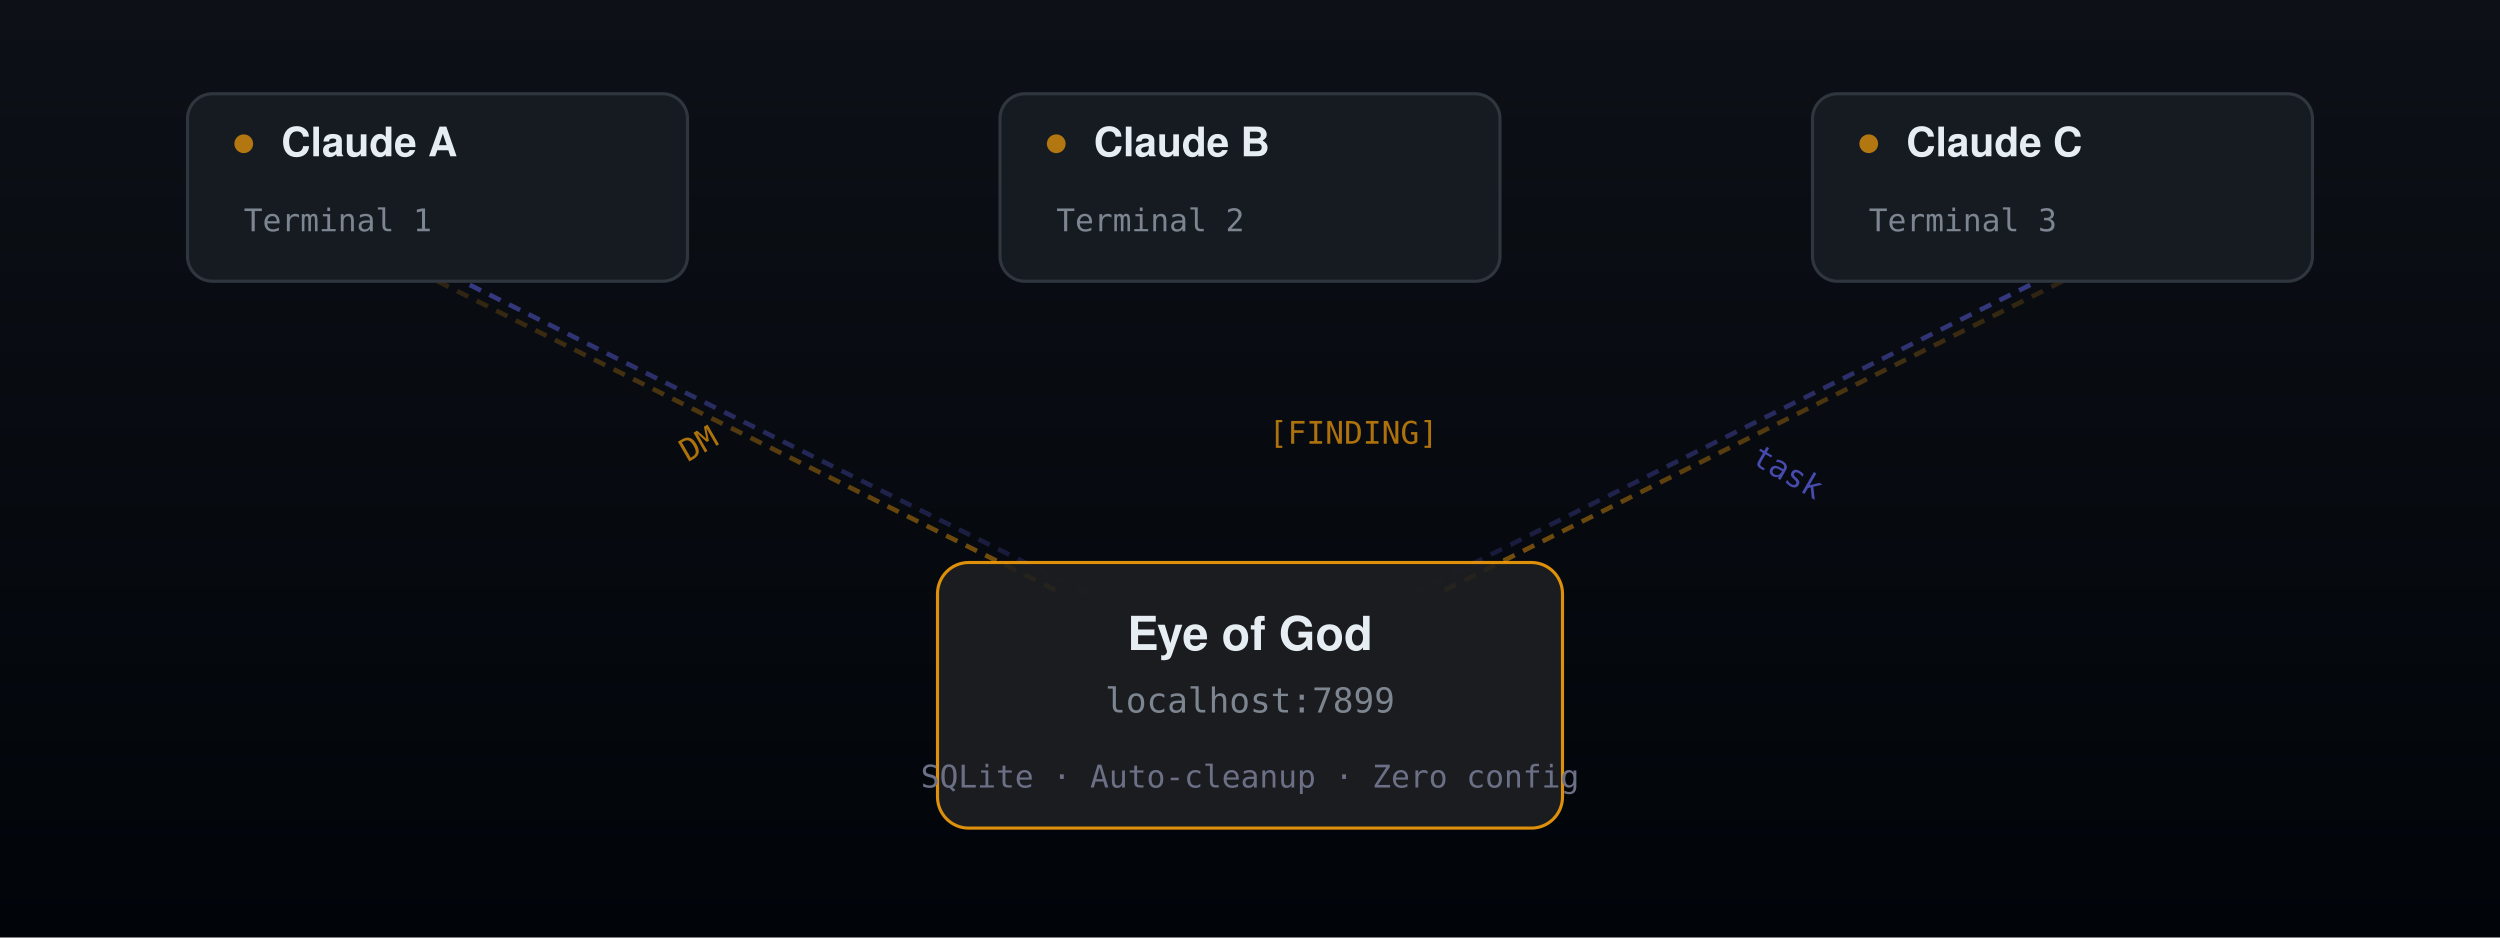
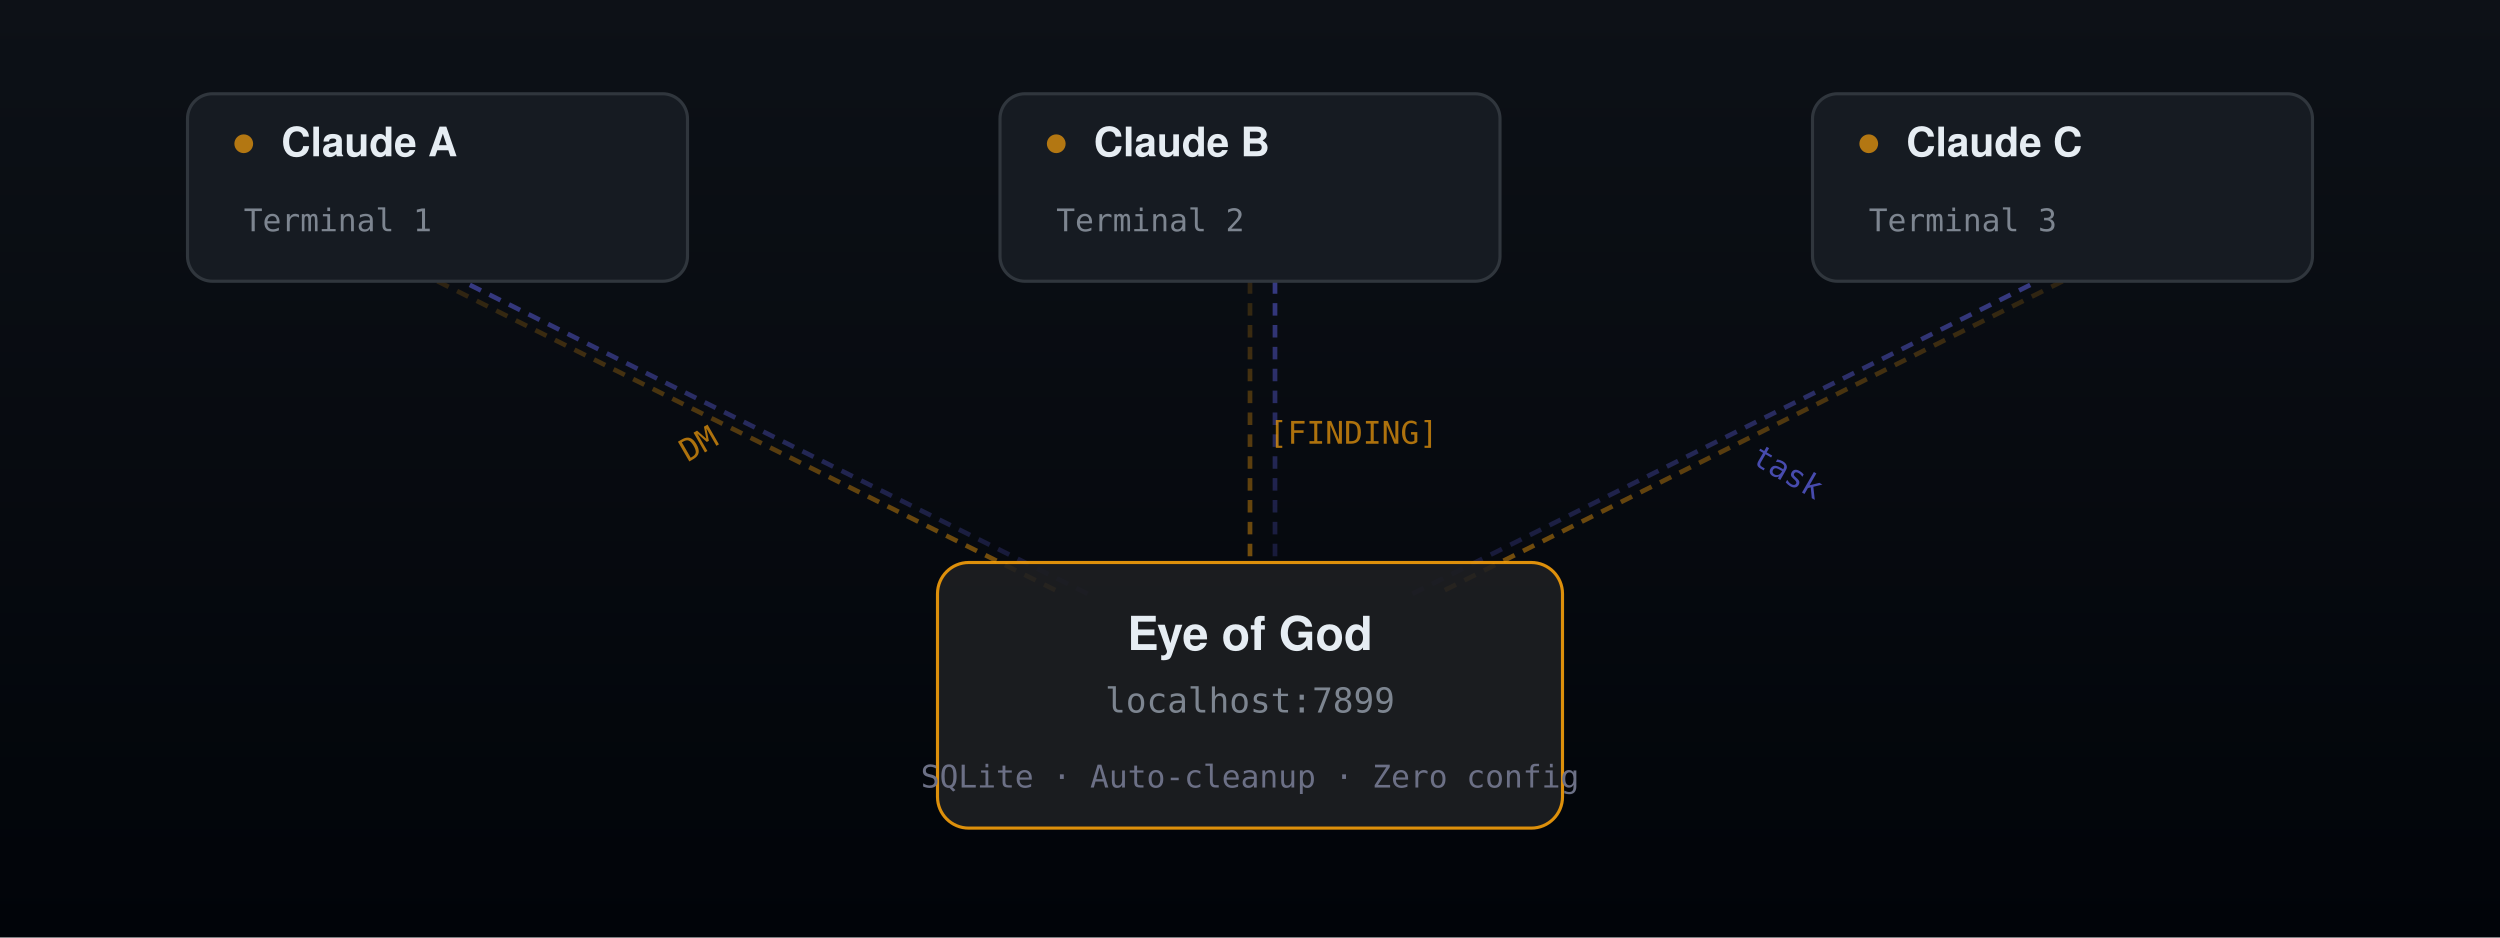
<svg xmlns="http://www.w3.org/2000/svg" width="800" height="300" viewBox="0 0 800 300" fill="none">
  <defs>
    <linearGradient id="bg" x1="400" y1="0" x2="400" y2="300" gradientUnits="userSpaceOnUse">
      <stop stop-color="#0d1117" />
      <stop offset="1" stop-color="#010409" />
    </linearGradient>
-     <linearGradient id="line-flow-down" x1="0" y1="0" x2="0" y2="1">
+     <linearGradient id="line-flow-down" x1="0" y1="90" x2="0" y2="190" gradientUnits="userSpaceOnUse">
      <stop stop-color="#f59e0b" stop-opacity="0.15" />
      <stop offset="1" stop-color="#f59e0b" stop-opacity="0.5" />
    </linearGradient>
-     <linearGradient id="line-flow-up" x1="0" y1="1" x2="0" y2="0">
+     <linearGradient id="line-flow-up" x1="0" y1="190" x2="0" y2="90" gradientUnits="userSpaceOnUse">
      <stop stop-color="#6366f1" stop-opacity="0.15" />
      <stop offset="1" stop-color="#6366f1" stop-opacity="0.5" />
    </linearGradient>
  </defs>
  <rect width="800" height="300" fill="url(#bg)" />
  <line x1="140" y1="90" x2="340" y2="190" stroke="url(#line-flow-down)" stroke-width="1.5" stroke-dasharray="4 3" />
  <line x1="340" y1="190" x2="140" y2="90" stroke="url(#line-flow-up)" stroke-width="1.5" stroke-dasharray="4 3" transform="translate(8, 0)" />
  <line x1="400" y1="90" x2="400" y2="180" stroke="url(#line-flow-down)" stroke-width="1.5" stroke-dasharray="4 3" />
  <line x1="408" y1="90" x2="408" y2="180" stroke="url(#line-flow-up)" stroke-width="1.5" stroke-dasharray="4 3" />
  <line x1="660" y1="90" x2="460" y2="190" stroke="url(#line-flow-down)" stroke-width="1.5" stroke-dasharray="4 3" />
  <line x1="460" y1="190" x2="660" y2="90" stroke="url(#line-flow-up)" stroke-width="1.5" stroke-dasharray="4 3" transform="translate(-8, 0)" />
  <g>
    <rect x="60" y="30" width="160" height="60" rx="8" fill="#161b22" stroke="#30363d" stroke-width="1" />
    <circle cx="78" cy="46" r="3" fill="#f59e0b" opacity="0.7" />
    <text x="90" y="50" font-family="-apple-system, BlinkMacSystemFont, 'Segoe UI', Helvetica, Arial, sans-serif" font-size="13" font-weight="600" fill="#e6edf3">Claude A</text>
-     <text x="78" y="74" font-family="SF Mono, Menlo, monospace" font-size="10" fill="#7d8590">Terminal 1</text>
+     <text x="78" y="74" font-family="'SF Mono', Menlo, monospace" font-size="10" fill="#7d8590">Terminal 1</text>
    <rect x="320" y="30" width="160" height="60" rx="8" fill="#161b22" stroke="#30363d" stroke-width="1" />
    <circle cx="338" cy="46" r="3" fill="#f59e0b" opacity="0.7" />
    <text x="350" y="50" font-family="-apple-system, BlinkMacSystemFont, 'Segoe UI', Helvetica, Arial, sans-serif" font-size="13" font-weight="600" fill="#e6edf3">Claude B</text>
-     <text x="338" y="74" font-family="SF Mono, Menlo, monospace" font-size="10" fill="#7d8590">Terminal 2</text>
+     <text x="338" y="74" font-family="'SF Mono', Menlo, monospace" font-size="10" fill="#7d8590">Terminal 2</text>
    <rect x="580" y="30" width="160" height="60" rx="8" fill="#161b22" stroke="#30363d" stroke-width="1" />
    <circle cx="598" cy="46" r="3" fill="#f59e0b" opacity="0.7" />
    <text x="610" y="50" font-family="-apple-system, BlinkMacSystemFont, 'Segoe UI', Helvetica, Arial, sans-serif" font-size="13" font-weight="600" fill="#e6edf3">Claude C</text>
-     <text x="598" y="74" font-family="SF Mono, Menlo, monospace" font-size="10" fill="#7d8590">Terminal 3</text>
+     <text x="598" y="74" font-family="'SF Mono', Menlo, monospace" font-size="10" fill="#7d8590">Terminal 3</text>
  </g>
-   <text x="220" y="148" font-family="SF Mono, Menlo, monospace" font-size="10" fill="#f59e0b" opacity="0.7" transform="rotate(-30, 220, 148)">DM</text>
-   <text x="406" y="142" font-family="SF Mono, Menlo, monospace" font-size="10" fill="#f59e0b" opacity="0.7">[FINDING]</text>
-   <text x="560" y="148" font-family="SF Mono, Menlo, monospace" font-size="10" fill="#6366f1" opacity="0.7" transform="rotate(30, 560, 148)">task</text>
+   <text x="220" y="148" font-family="'SF Mono', Menlo, monospace" font-size="10" fill="#f59e0b" opacity="0.7" transform="rotate(-30, 220, 148)">DM</text>
+   <text x="406" y="142" font-family="'SF Mono', Menlo, monospace" font-size="10" fill="#f59e0b" opacity="0.7">[FINDING]</text>
+   <text x="560" y="148" font-family="'SF Mono', Menlo, monospace" font-size="10" fill="#6366f1" opacity="0.7" transform="rotate(30, 560, 148)">task</text>
  <g>
    <rect x="300" y="180" width="200" height="85" rx="10" fill="#161b22" stroke="#f59e0b" stroke-width="1" opacity="0.9" />
    <rect x="300" y="180" width="200" height="85" rx="10" fill="#f59e0b" opacity="0.03" />
    <text x="400" y="208" text-anchor="middle" font-family="-apple-system, BlinkMacSystemFont, 'Segoe UI', Helvetica, Arial, sans-serif" font-size="15" font-weight="700" fill="#e6edf3">Eye of God</text>
-     <text x="400" y="228" text-anchor="middle" font-family="SF Mono, Menlo, monospace" font-size="11" fill="#7d8590">localhost:7899</text>
-     <text x="400" y="252" text-anchor="middle" font-family="SF Mono, Menlo, monospace" font-size="10" fill="#6c7086">SQLite · Auto-cleanup · Zero config</text>
+     <text x="400" y="228" text-anchor="middle" font-family="'SF Mono', Menlo, monospace" font-size="11" fill="#7d8590">localhost:7899</text>
+     <text x="400" y="252" text-anchor="middle" font-family="'SF Mono', Menlo, monospace" font-size="10" fill="#6c7086">SQLite · Auto-cleanup · Zero config</text>
  </g>
</svg>
